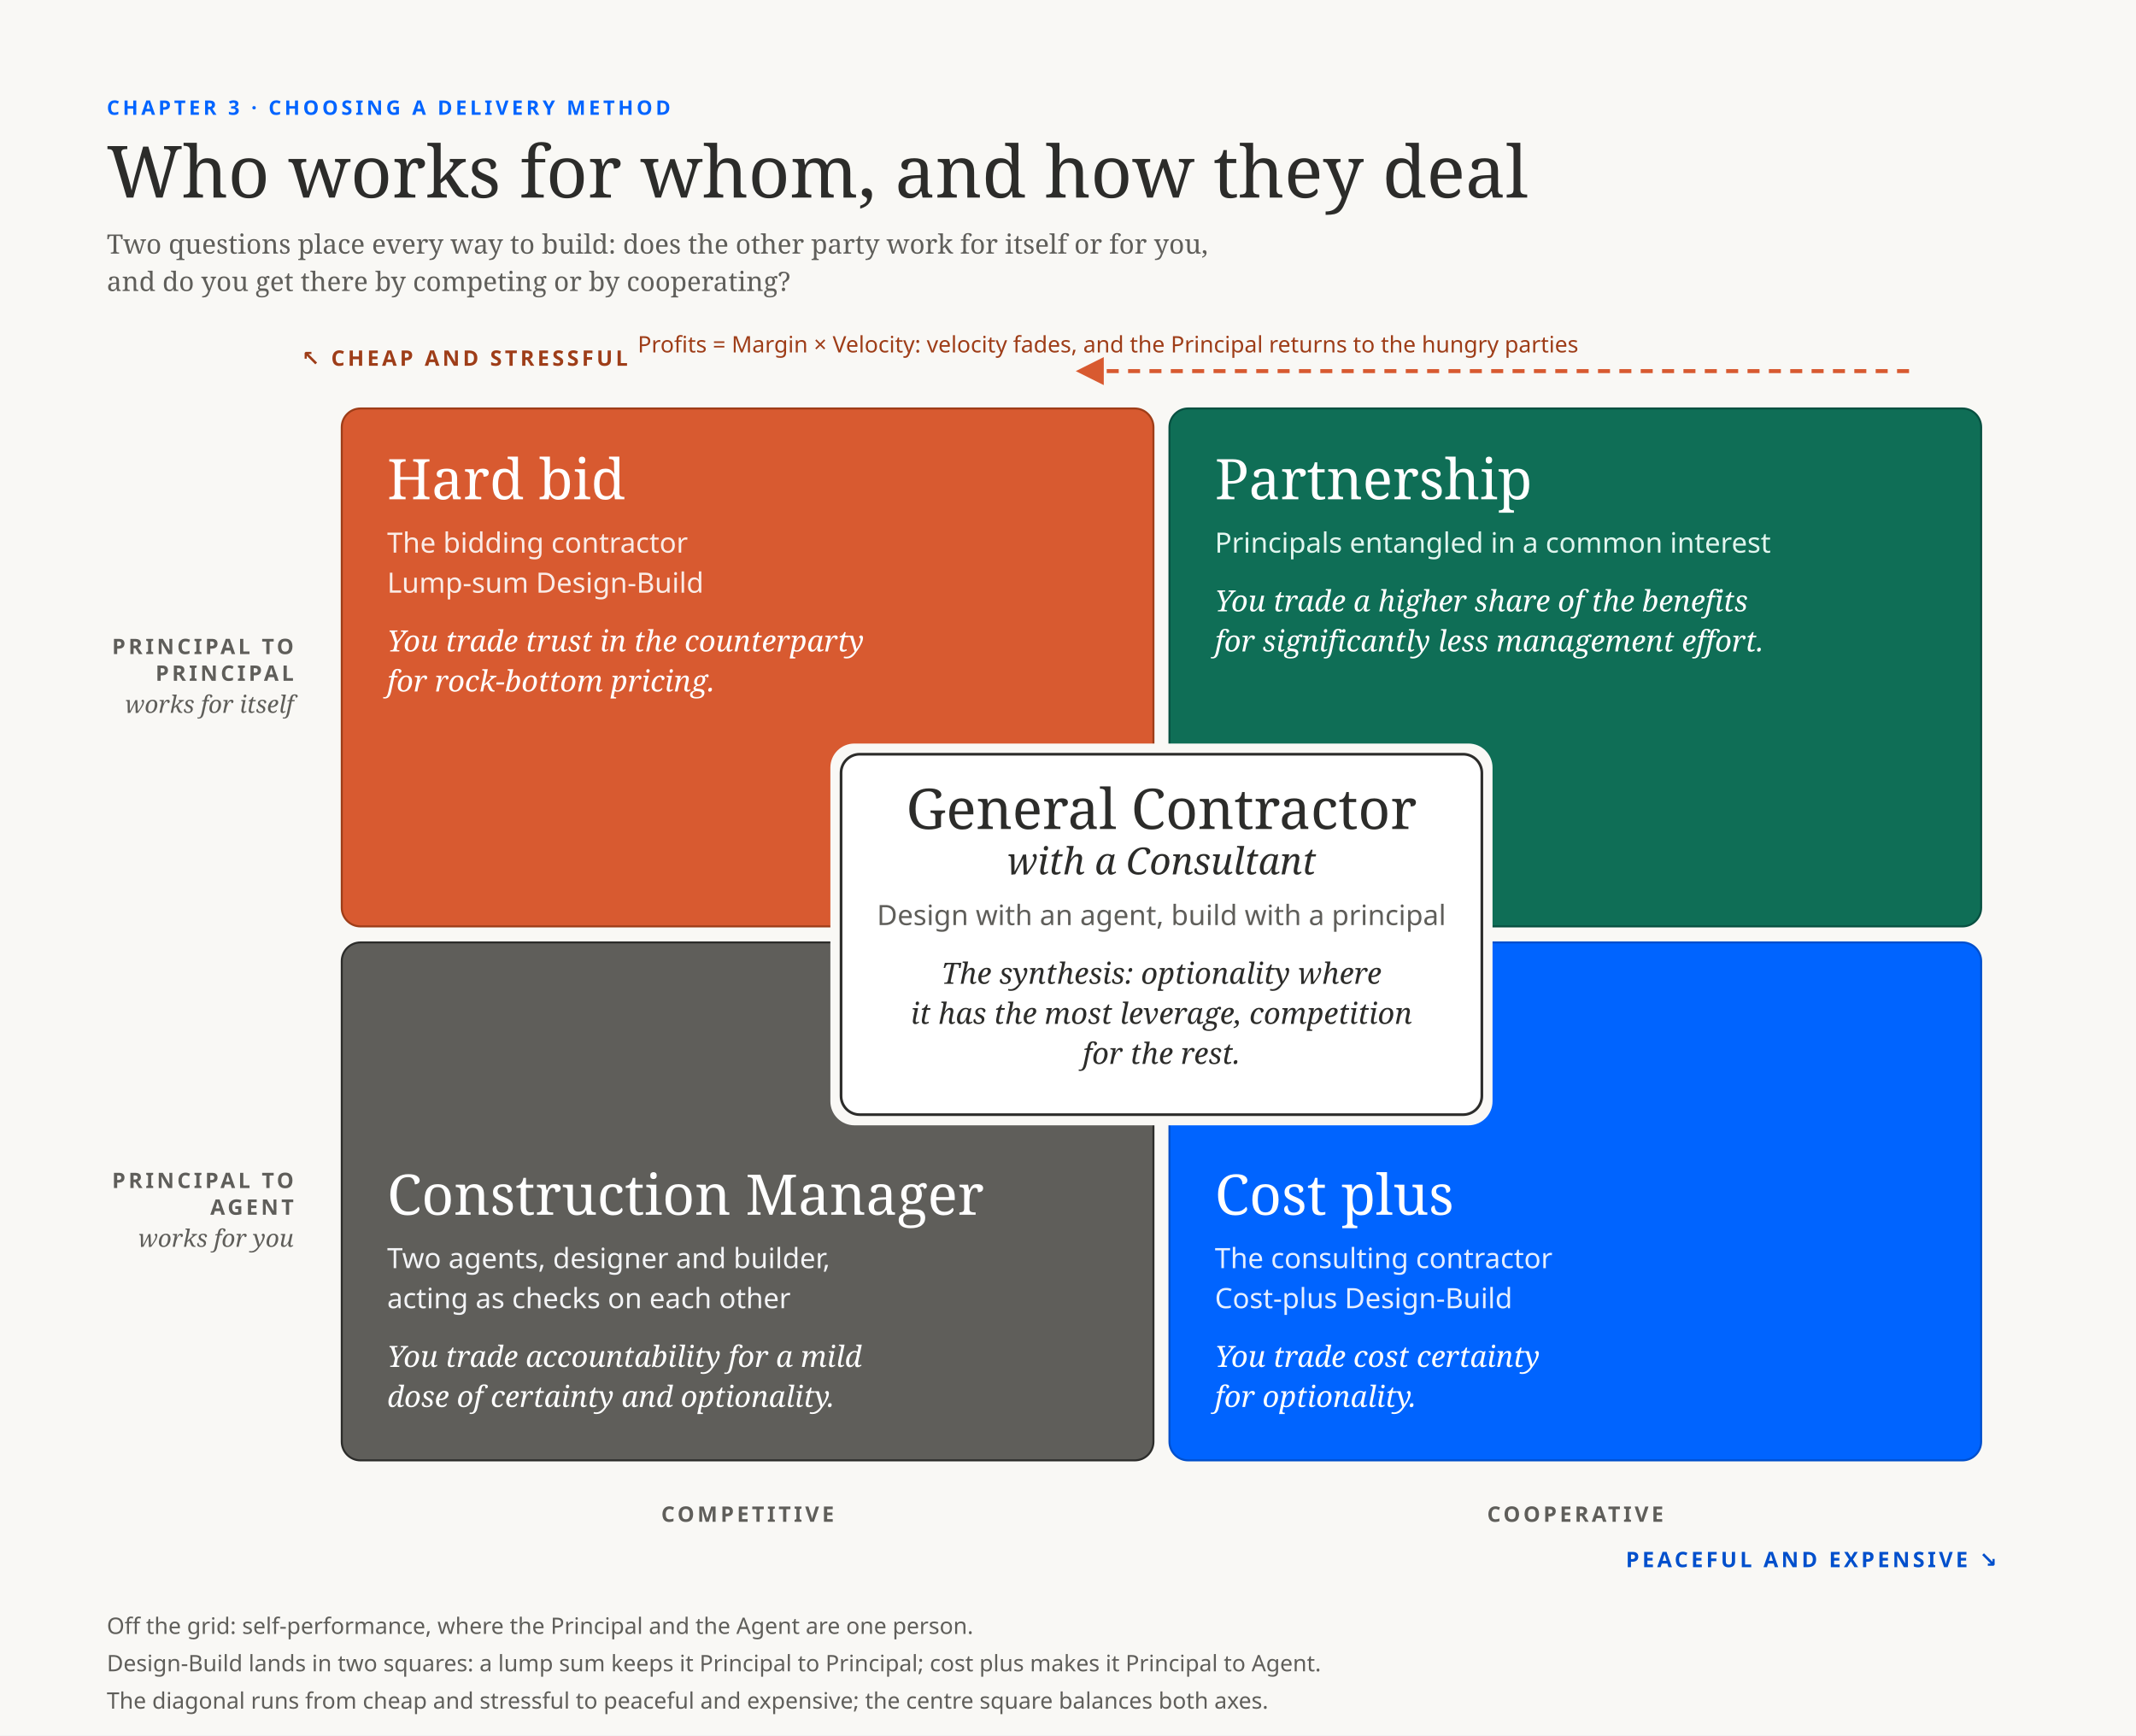
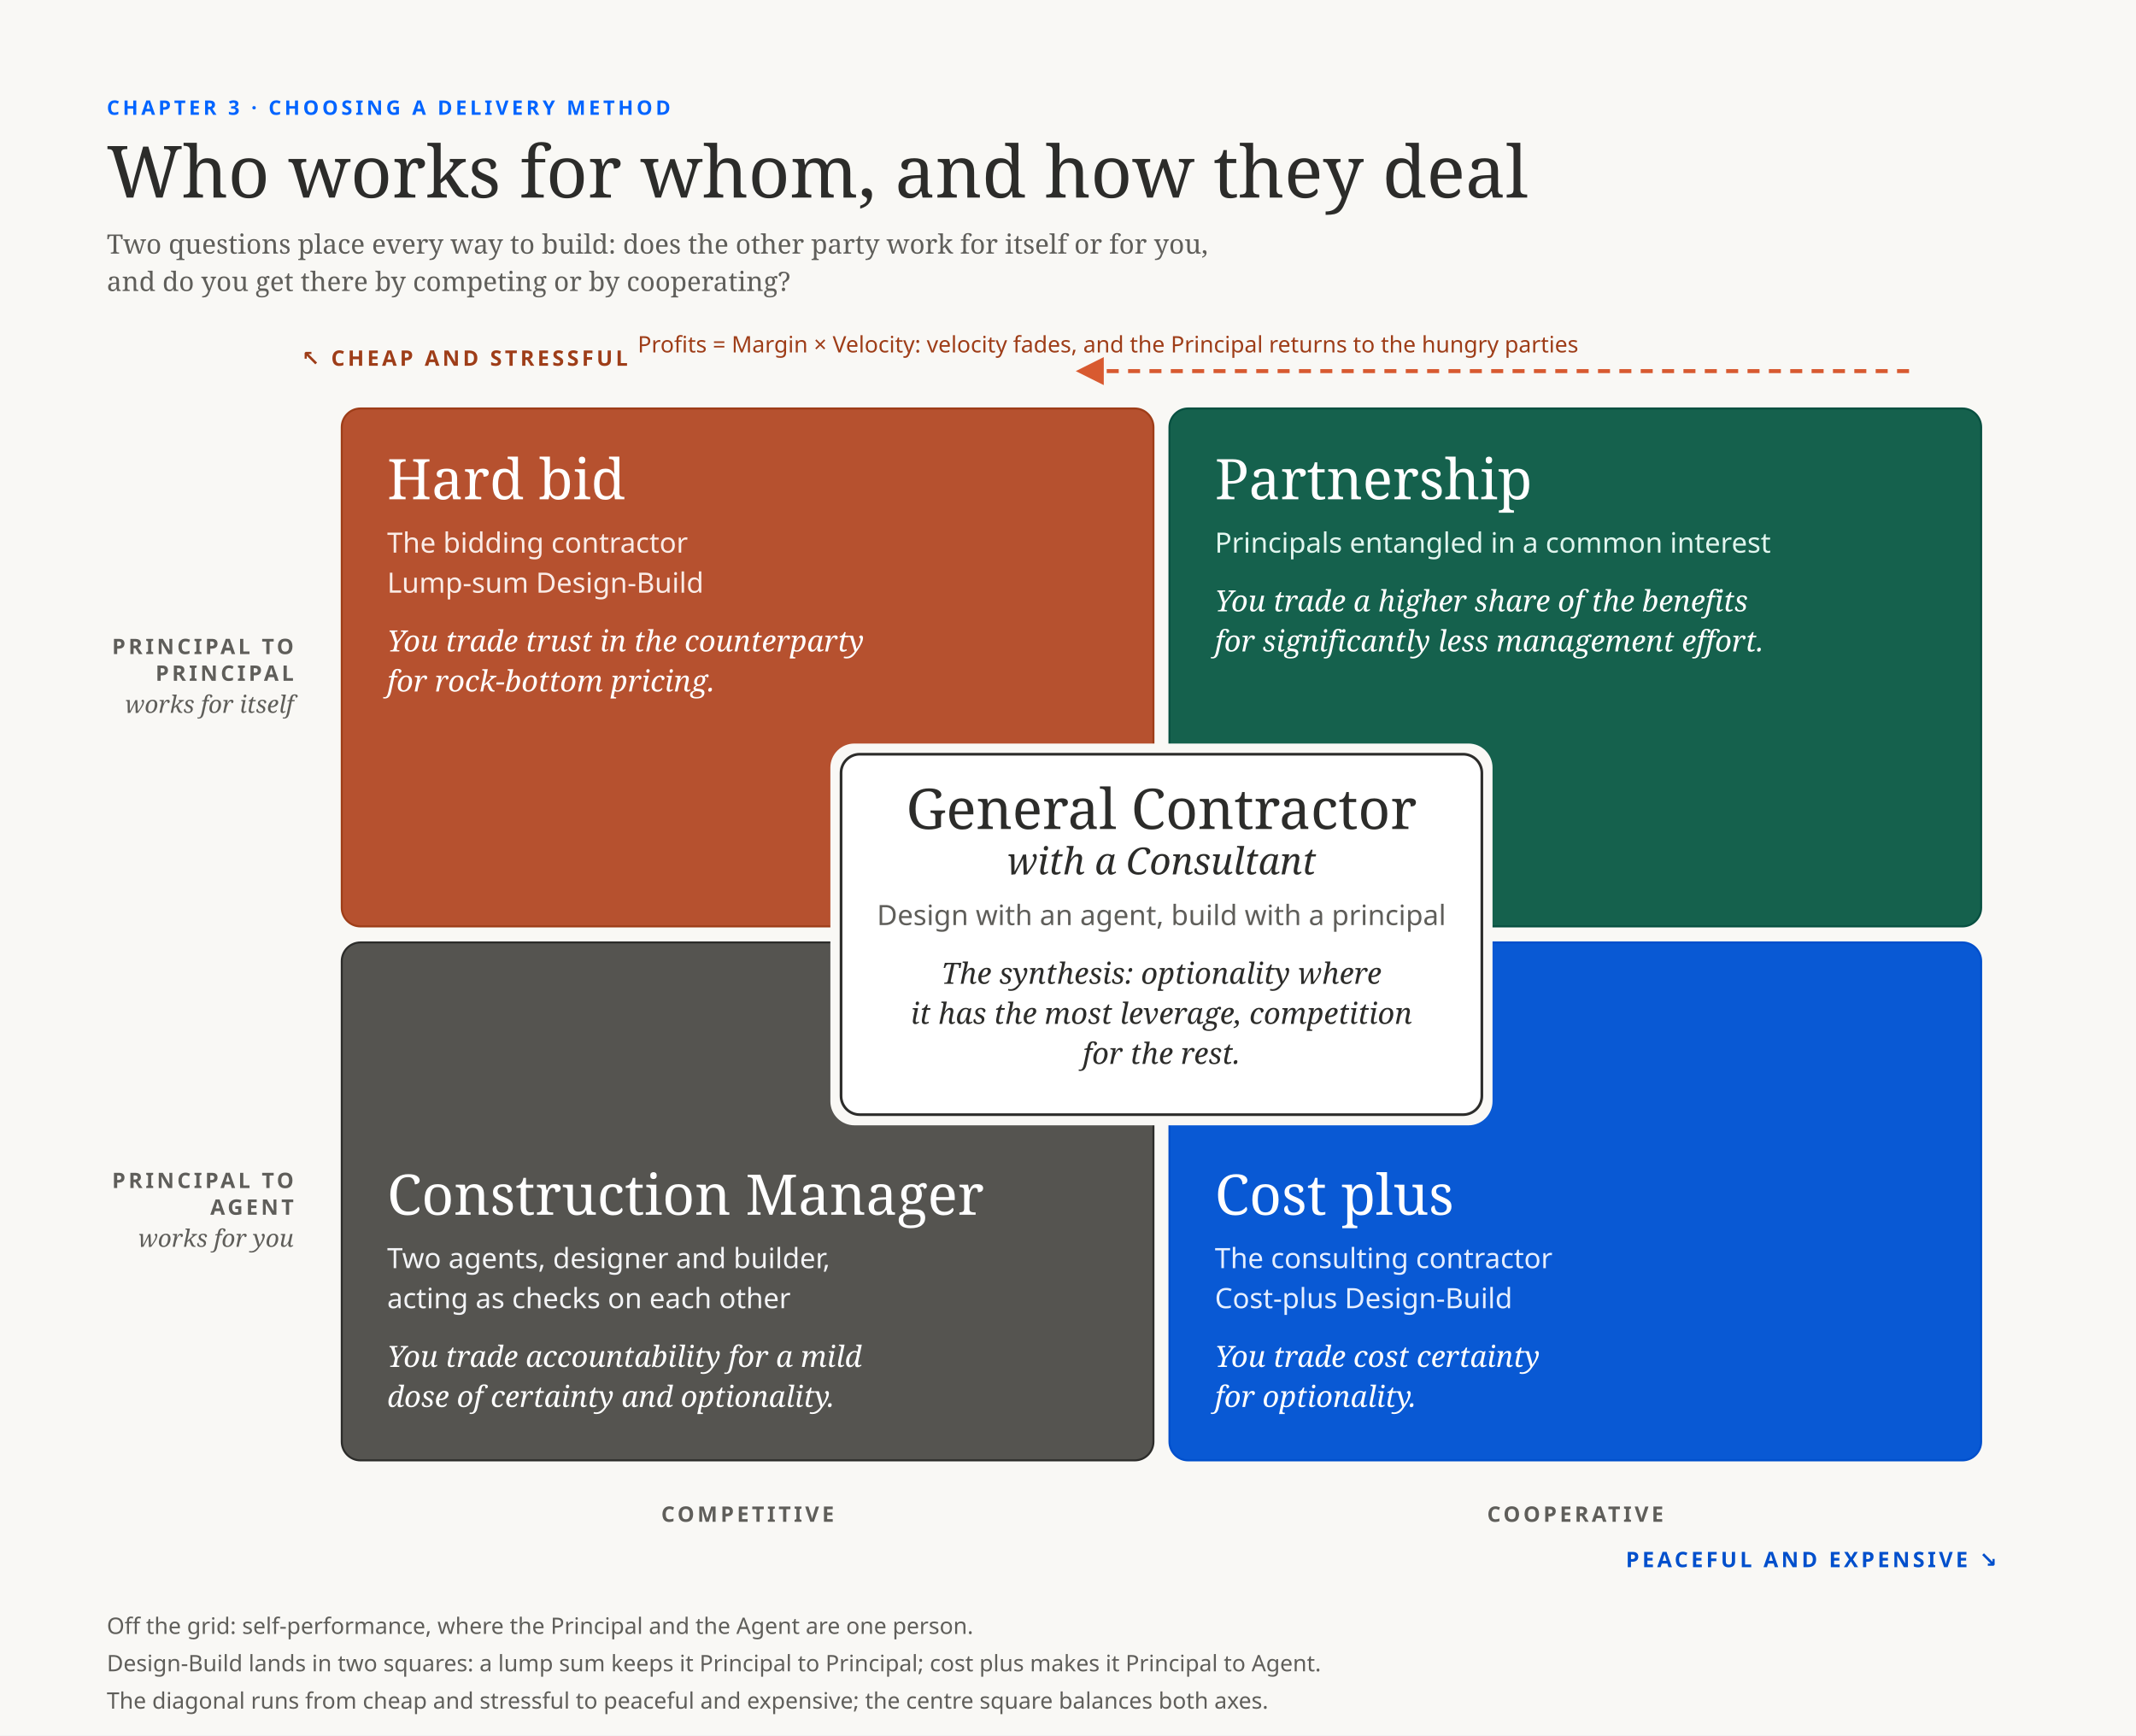
<svg xmlns="http://www.w3.org/2000/svg" width="1600" height="1300" viewBox="0 0 1600 1300">
  <style>
  .eyebrow{font-family:Outfit,sans-serif;font-weight:600;font-size:15px;letter-spacing:.16em;fill:#0064ff}
  .title{font-family:'Instrument Serif',Georgia,serif;font-size:54px;fill:#2c2c2a}
  .dek{font-family:Lora,Georgia,serif;font-size:20px;fill:#5f5e5a}
  .name{font-family:'Instrument Serif',Georgia,serif;font-size:42px}
  .ex{font-family:Outfit,sans-serif;font-weight:500;font-size:21px}
  .trade{font-family:Lora,Georgia,serif;font-style:italic;font-weight:500;font-size:22px}
  .axis{font-family:Outfit,sans-serif;font-weight:600;font-size:16px;letter-spacing:.14em}
  .axis-s{font-family:Lora,Georgia,serif;font-style:italic;font-size:18px}
  .tag{font-family:Outfit,sans-serif;font-weight:600;font-size:16px;letter-spacing:.14em}
  .cname{font-family:'Instrument Serif',Georgia,serif;font-style:italic;font-size:28px}
  .route{font-family:'Instrument Serif',Georgia,serif;font-size:24px;paint-order:stroke;stroke:#f9f8f5;stroke-width:6px;stroke-linejoin:round}
  .route-s{font-family:Outfit,sans-serif;font-size:14px;paint-order:stroke;stroke:#f9f8f5;stroke-width:6px;stroke-linejoin:round}
  .drift{font-family:Outfit,sans-serif;font-weight:500;font-size:17px}
  .foot{font-family:Outfit,sans-serif;font-size:17px;fill:#5f5e5a}
</style>
  <rect width="1600" height="1300" fill="#f9f8f5" />
  <defs>
    <marker id="ah-a" viewBox="0 0 10 10" refX="8" refY="5" markerWidth="7" markerHeight="7" orient="auto-start-reverse">
      <path d="M0,0 L10,5 L0,10 z" fill="#d85a30" />
    </marker>
    <marker id="ah-i" viewBox="0 0 10 10" refX="8" refY="5" markerWidth="7" markerHeight="7" orient="auto-start-reverse">
      <path d="M0,0 L10,5 L0,10 z" fill="#2c2c2a" />
    </marker>
  </defs>
  <text x="80" y="86" class="eyebrow" text-anchor="start">CHAPTER 3 · CHOOSING A DELIVERY METHOD</text>
  <text x="80" y="148" class="title" text-anchor="start">Who works for whom, and how they deal</text>
  <text x="80" y="190" class="dek" text-anchor="start">Two questions place every way to build: does the other party work for itself or for you,</text>
  <text x="80" y="218" class="dek" text-anchor="start">and do you get there by competing or by cooperating?</text>
-   <rect x="256" y="306" width="608" height="388" rx="14" fill="#d85a30" stroke="#9e3d18" stroke-width="1.5" />
+   <rect x="256" y="306" width="608" height="388" rx="14" fill="#b6512f" stroke="#9e3d18" stroke-width="1.5" />
  <text x="290" y="374" class="name" text-anchor="start" fill="#ffffff">Hard bid</text>
  <text x="290" y="414" class="ex" text-anchor="start" fill="#faece7">The bidding contractor</text>
  <text x="290" y="444" class="ex" text-anchor="start" fill="#faece7">Lump-sum Design-Build</text>
  <text x="290" y="488" class="trade" text-anchor="start" fill="#ffffff">You trade trust in the counterparty</text>
  <text x="290" y="518" class="trade" text-anchor="start" fill="#ffffff">for rock-bottom pricing.</text>
-   <rect x="876" y="306" width="608" height="388" rx="14" fill="#0f6e56" stroke="#085041" stroke-width="1.5" />
+   <rect x="876" y="306" width="608" height="388" rx="14" fill="#15614d" stroke="#085041" stroke-width="1.5" />
  <text x="910" y="374" class="name" text-anchor="start" fill="#ffffff">Partnership</text>
  <text x="910" y="414" class="ex" text-anchor="start" fill="#e1f5ee">Principals entangled in a common interest</text>
  <text x="910" y="458" class="trade" text-anchor="start" fill="#ffffff">You trade a higher share of the benefits</text>
  <text x="910" y="488" class="trade" text-anchor="start" fill="#ffffff">for significantly less management effort.</text>
-   <rect x="256" y="706" width="608" height="388" rx="14" fill="#5f5e5a" stroke="#2c2c2a" stroke-width="1.5" />
+   <rect x="256" y="706" width="608" height="388" rx="14" fill="#555450" stroke="#2c2c2a" stroke-width="1.5" />
  <text x="290" y="910" class="name" text-anchor="start" fill="#ffffff">Construction Manager</text>
  <text x="290" y="950" class="ex" text-anchor="start" fill="#f3f4f6">Two agents, designer and builder,</text>
  <text x="290" y="980" class="ex" text-anchor="start" fill="#f3f4f6">acting as checks on each other</text>
  <text x="290" y="1024" class="trade" text-anchor="start" fill="#ffffff">You trade accountability for a mild</text>
  <text x="290" y="1054" class="trade" text-anchor="start" fill="#ffffff">dose of certainty and optionality.</text>
-   <rect x="876" y="706" width="608" height="388" rx="14" fill="#0064ff" stroke="#004fcc" stroke-width="1.5" />
+   <rect x="876" y="706" width="608" height="388" rx="14" fill="#0959d4" stroke="#004fcc" stroke-width="1.5" />
  <text x="910" y="910" class="name" text-anchor="start" fill="#ffffff">Cost plus</text>
  <text x="910" y="950" class="ex" text-anchor="start" fill="#e6efff">The consulting contractor</text>
  <text x="910" y="980" class="ex" text-anchor="start" fill="#e6efff">Cost-plus Design-Build</text>
  <text x="910" y="1024" class="trade" text-anchor="start" fill="#ffffff">You trade cost certainty</text>
  <text x="910" y="1054" class="trade" text-anchor="start" fill="#ffffff">for optionality.</text>
  <text x="220" y="490.0" class="axis" text-anchor="end" fill="#5f5e5a">PRINCIPAL TO</text>
  <text x="220" y="510.0" class="axis" text-anchor="end" fill="#5f5e5a">PRINCIPAL</text>
  <text x="220" y="534.0" class="axis-s" text-anchor="end" fill="#5f5e5a">works for itself</text>
  <text x="220" y="890.0" class="axis" text-anchor="end" fill="#5f5e5a">PRINCIPAL TO</text>
  <text x="220" y="910.0" class="axis" text-anchor="end" fill="#5f5e5a">AGENT</text>
  <text x="220" y="934.0" class="axis-s" text-anchor="end" fill="#5f5e5a">works for you</text>
  <text x="560.0" y="1140" class="axis" text-anchor="middle" fill="#5f5e5a">COMPETITIVE</text>
  <text x="1180.0" y="1140" class="axis" text-anchor="middle" fill="#5f5e5a">COOPERATIVE</text>
  <text x="226" y="274" class="tag" text-anchor="start" fill="#9e3d18">↖ CHEAP AND STRESSFUL</text>
  <text x="1496" y="1174" class="tag" text-anchor="end" fill="#004fcc">PEACEFUL AND EXPENSIVE ↘</text>
  <rect x="622.0" y="557.0" width="496" height="286" rx="18" fill="#f9f8f5" />
  <rect x="630.0" y="565.0" width="480" height="270" rx="14" fill="#ffffff" stroke="#2c2c2a" stroke-width="2" />
  <text x="870" y="621.0" class="name" text-anchor="middle" fill="#2c2c2a">General Contractor</text>
  <text x="870" y="655.0" class="cname" text-anchor="middle" fill="#2c2c2a">with a Consultant</text>
  <text x="870" y="693.0" class="ex" text-anchor="middle" fill="#5f5e5a">Design with an agent, build with a principal</text>
  <text x="870" y="737.0" class="trade" text-anchor="middle" fill="#2c2c2a">The synthesis: optionality where</text>
  <text x="870" y="767.0" class="trade" text-anchor="middle" fill="#2c2c2a">it has the most leverage, competition</text>
  <text x="870" y="797.0" class="trade" text-anchor="middle" fill="#2c2c2a">for the rest.</text>
  <line x1="1430" y1="278" x2="810" y2="278" stroke="#d85a30" stroke-width="3" stroke-dasharray="9 7" marker-end="url(#ah-a)" />
  <text x="830" y="264" class="drift" text-anchor="middle" fill="#9e3d18">Profits = Margin × Velocity: velocity fades, and the Principal returns to the hungry parties</text>
  <text x="80" y="1224" class="foot" text-anchor="start">Off the grid: self-performance, where the Principal and the Agent are one person.</text>
  <text x="80" y="1280" class="foot" text-anchor="start">The diagonal runs from cheap and stressful to peaceful and expensive; the centre square balances both axes.</text>
  <text x="80" y="1252" class="foot" text-anchor="start">Design-Build lands in two squares: a lump sum keeps it Principal to Principal; cost plus makes it Principal to Agent.</text>
</svg>
